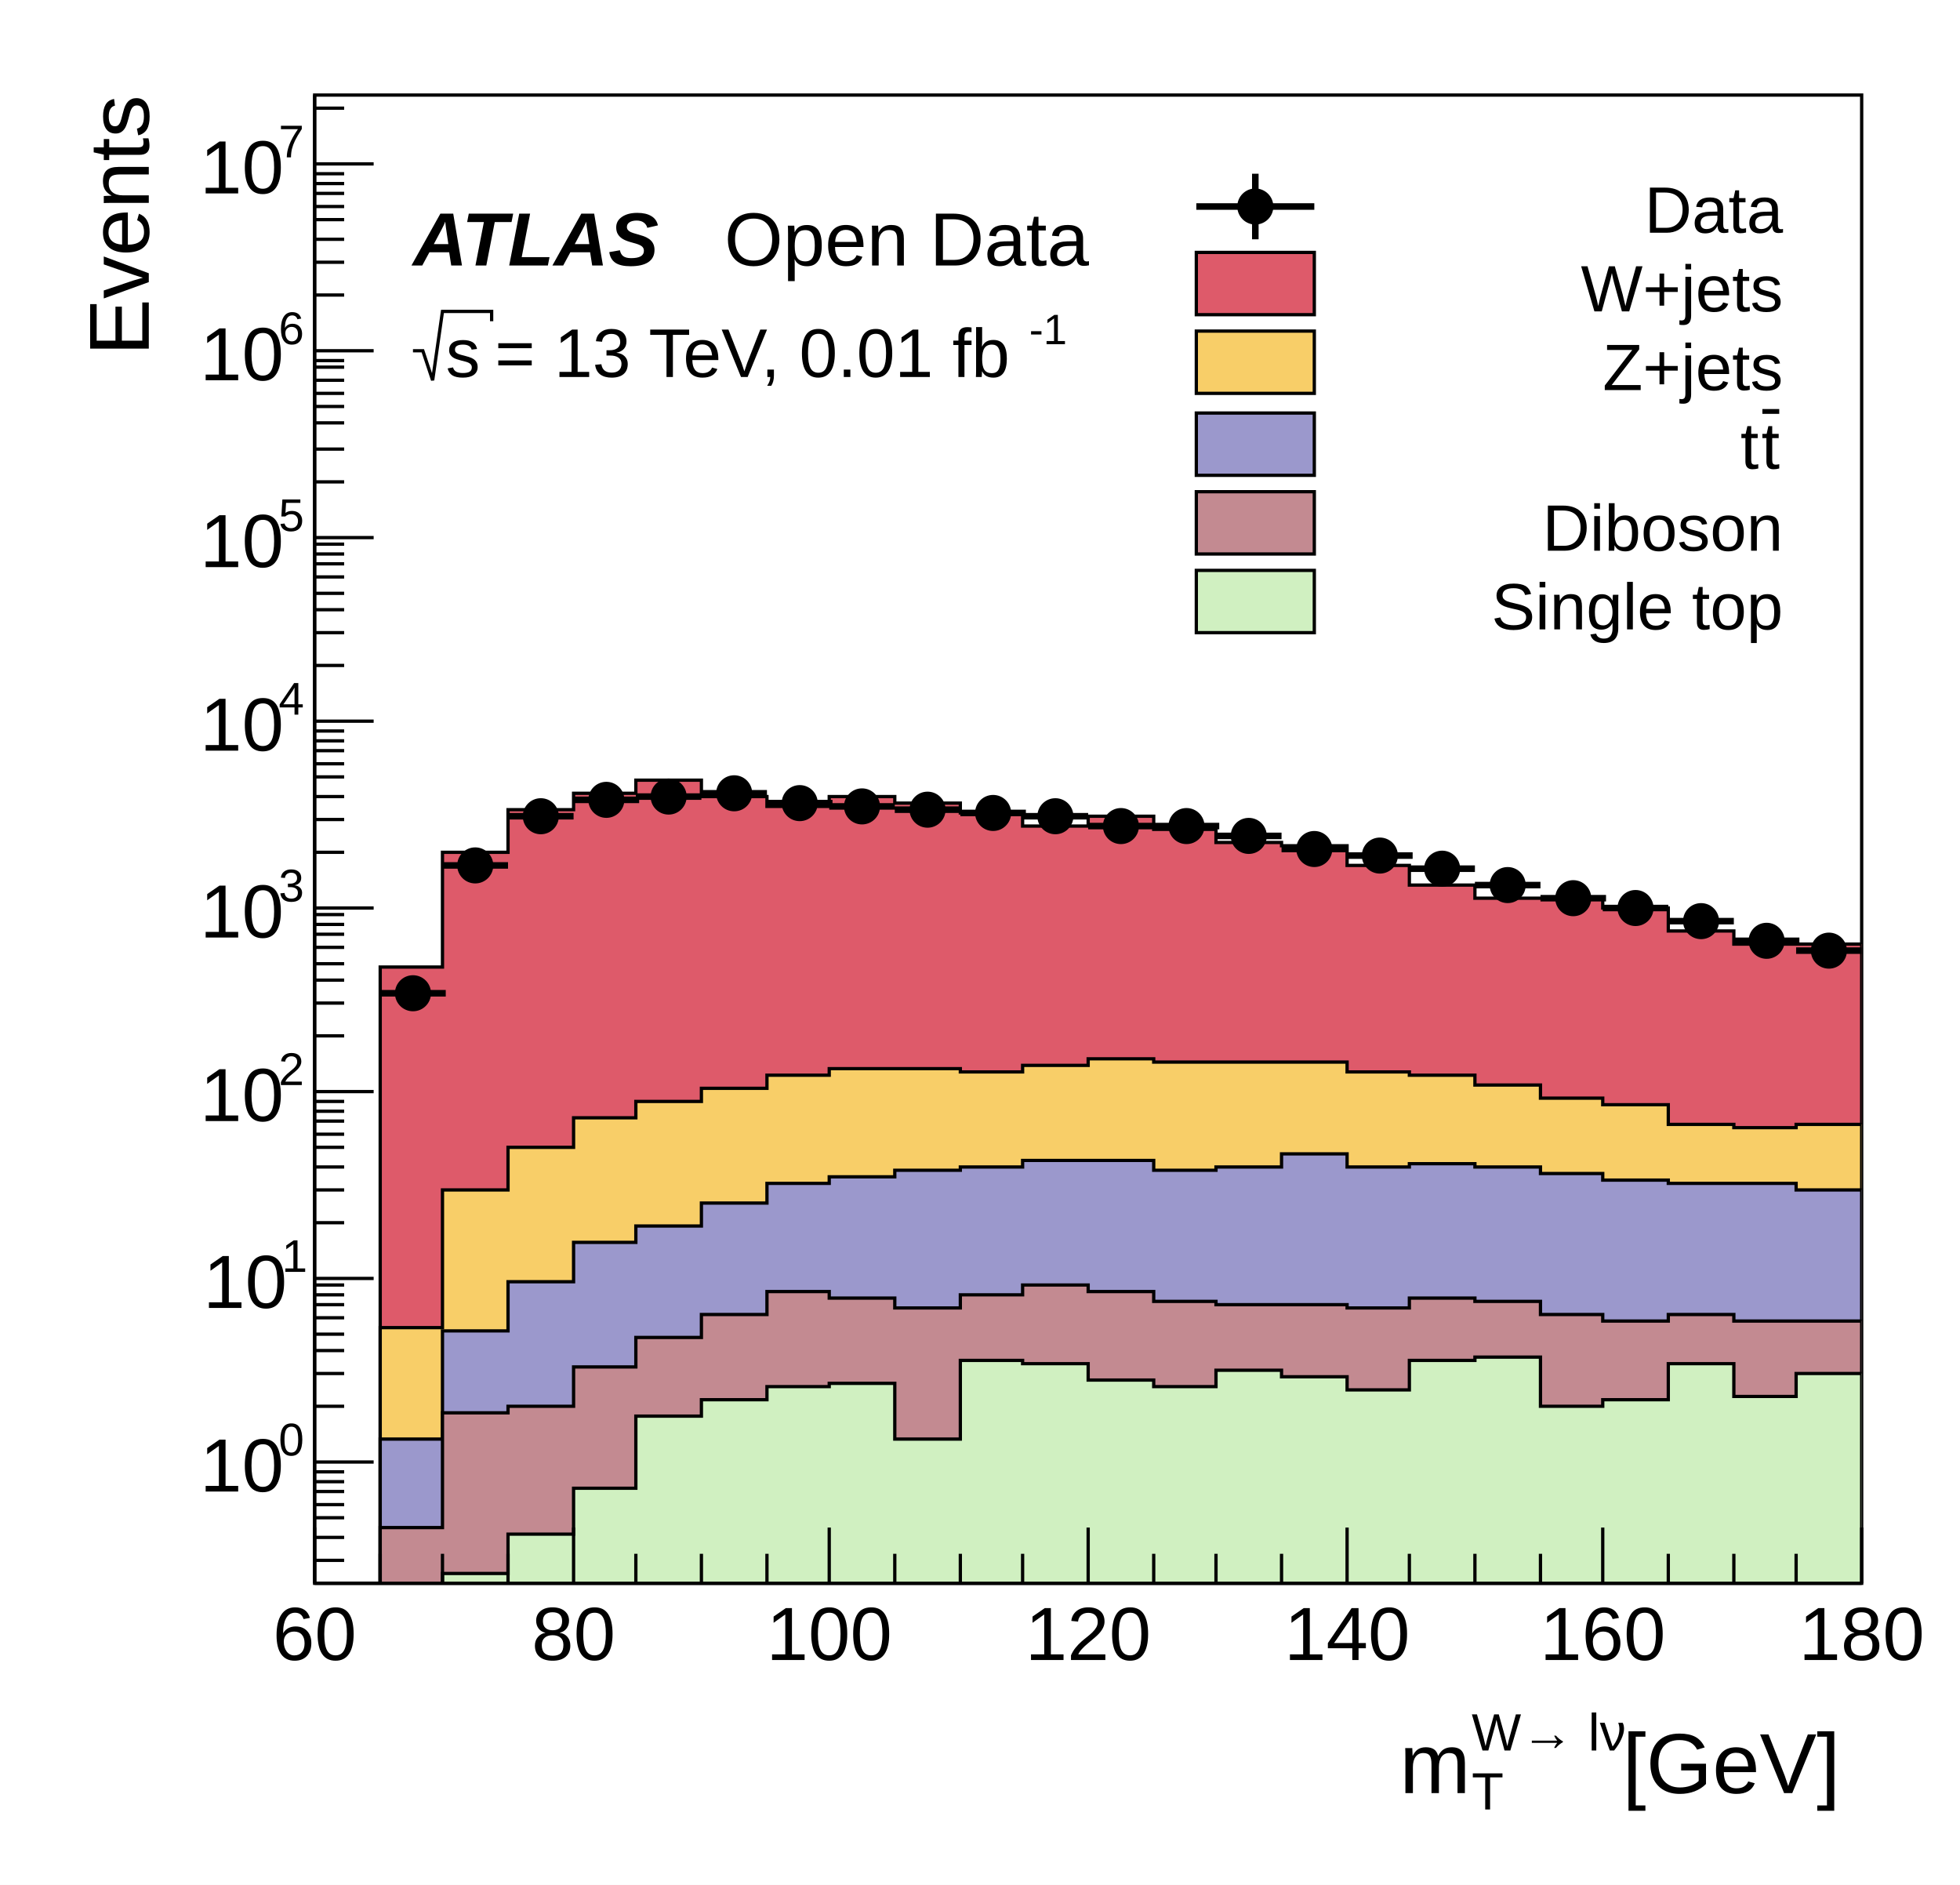
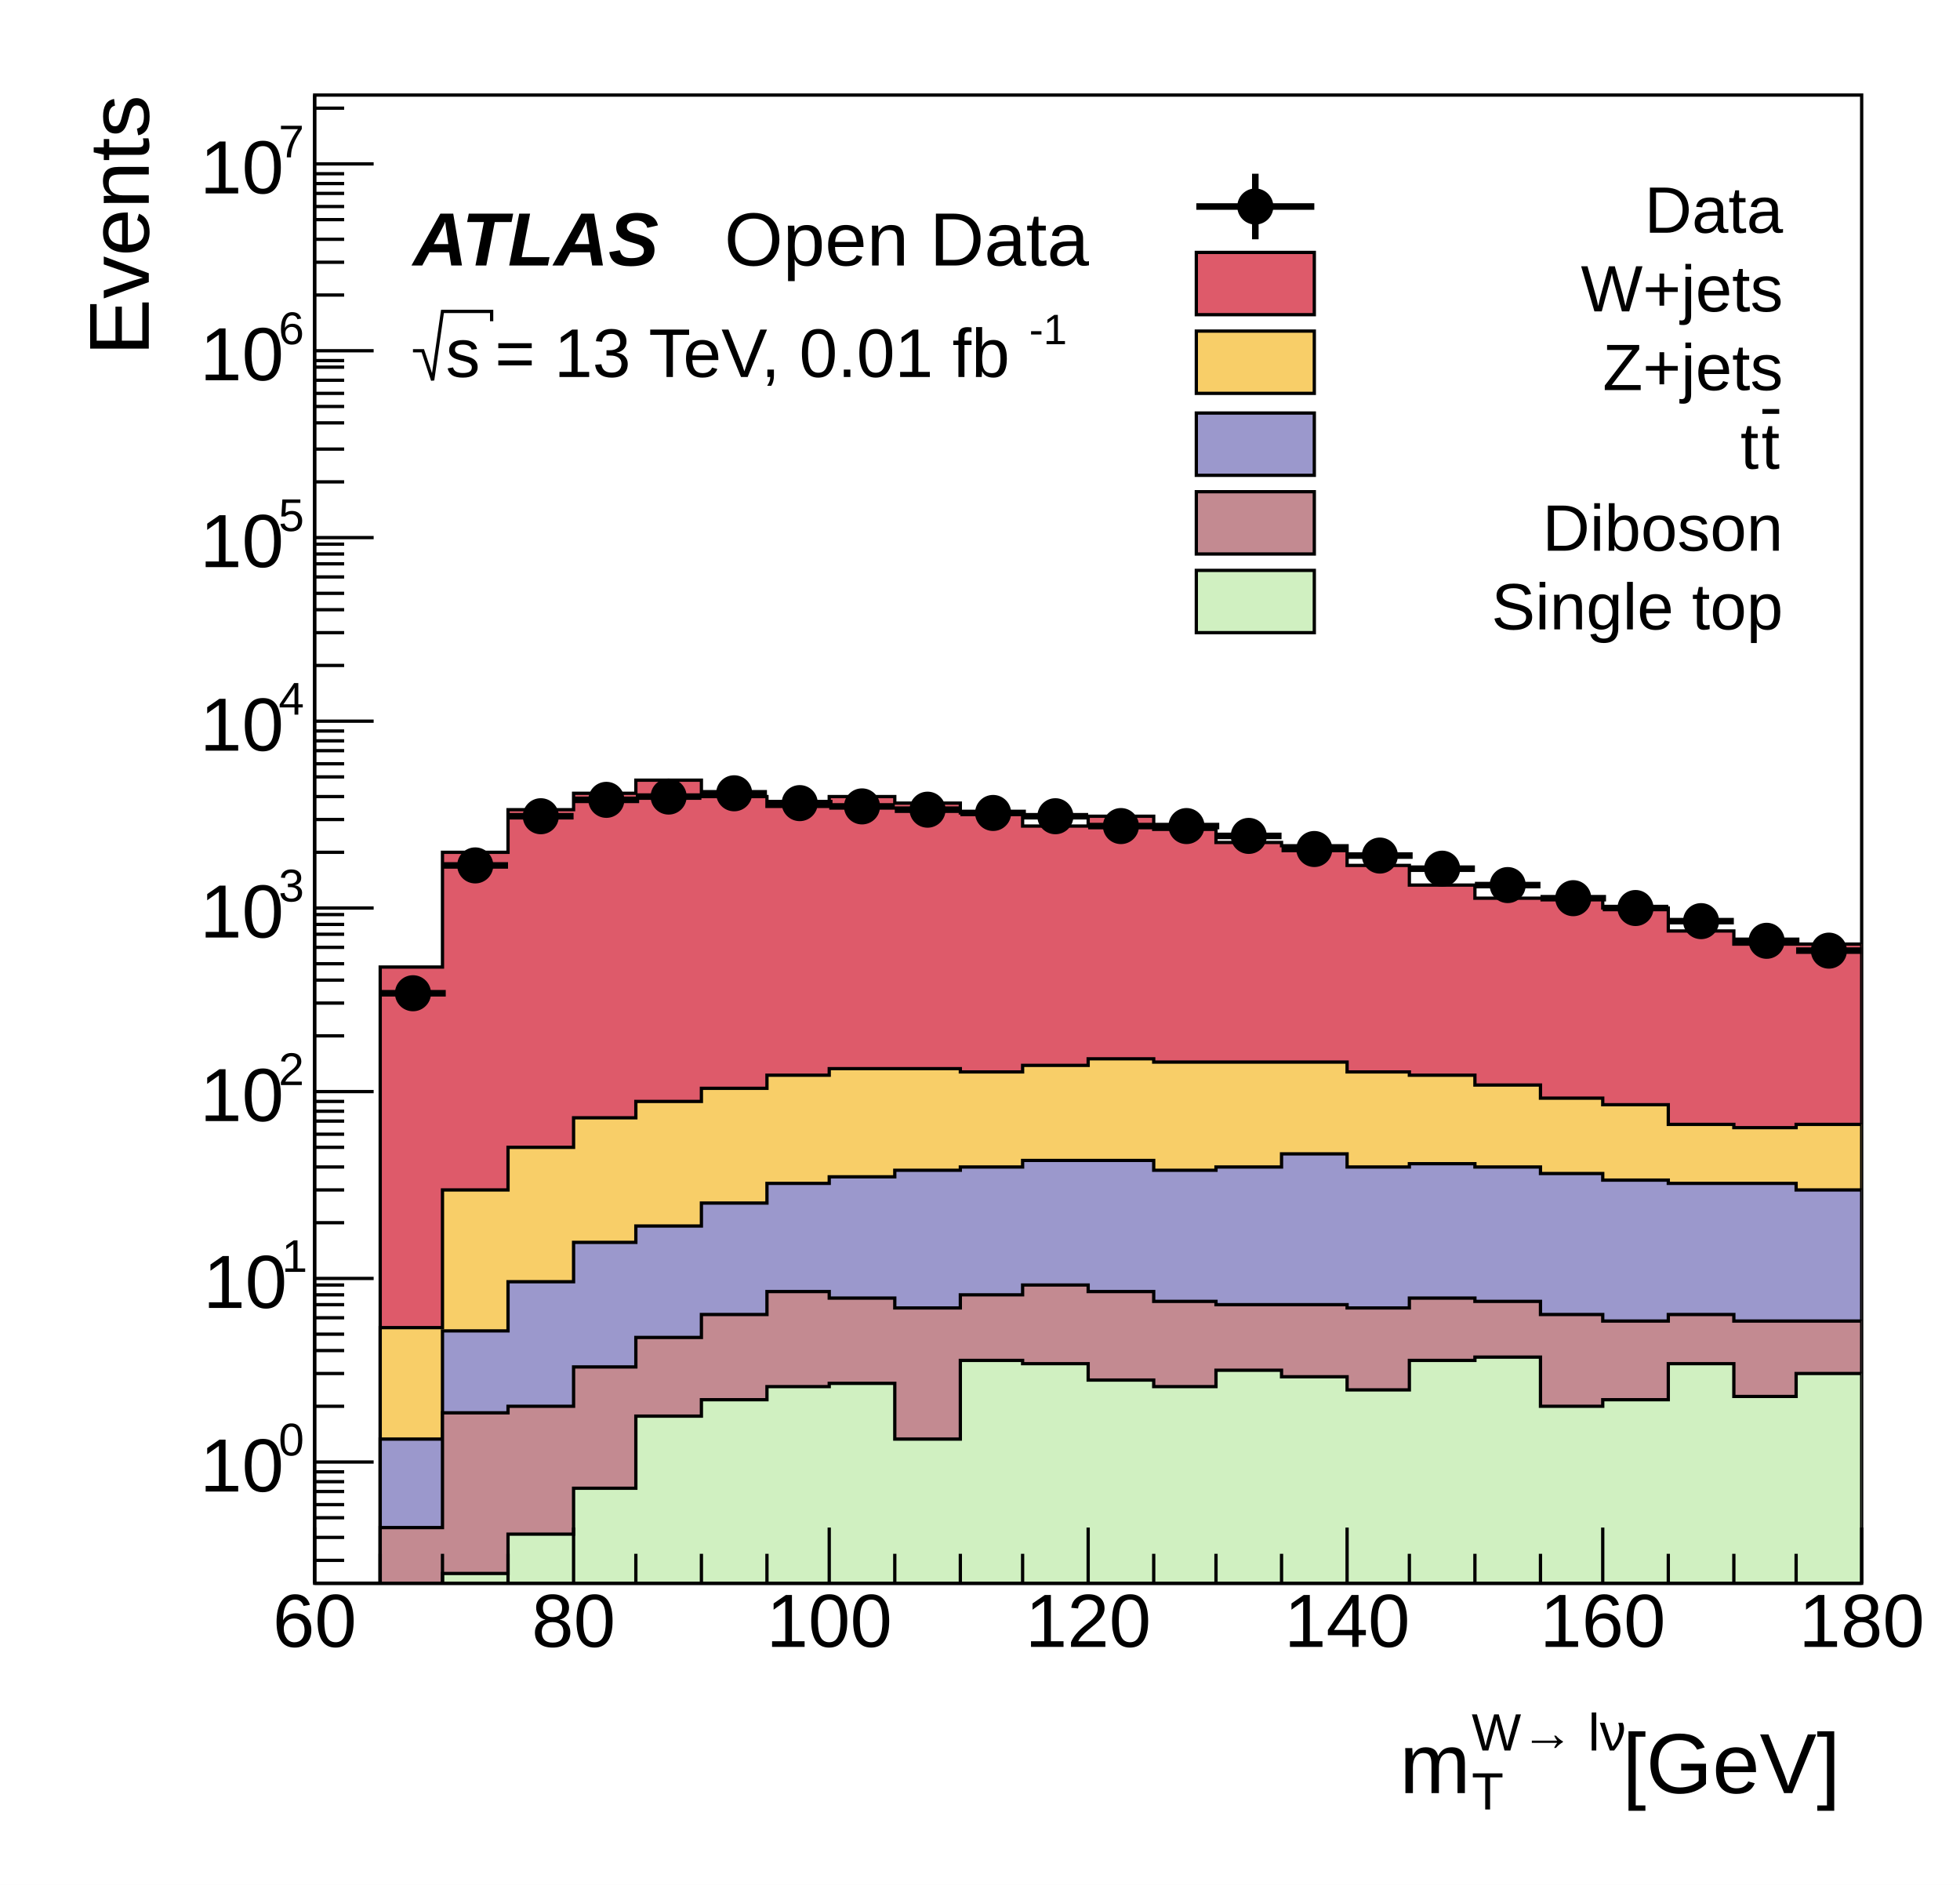
<svg xmlns="http://www.w3.org/2000/svg" viewBox="0 0 598 575" preserveAspectRatio="none" width="598" height="575">
  <path d="M0,0H598V575H0Z" style="fill: white;" />
  <g>
    <g transform="translate(96,29)">
      <path d="M0,0H472V454H0Z" style="fill: white; stroke: black; stroke-width: 1;" />
      <svg x="0" y="0" overflow="hidden" width="472" height="454" viewBox="0 0 472 454">
        <g>
          <path d="M0,459h20v-193h19v-35h20v-13h20v-5h19v-4h20v5h20v3h19v-3h20v2h20v3h19v4h20v-3h20v4h19v4h20v1h20v6h19v6h20v4h39v3h20v7h20v4h39L472,457H0Z" style="stroke-linejoin: miter; stroke: black; stroke-width: 1; fill: #de5a6a;" />
        </g>
        <g>
          <path d="M0,459h20v-83h19v-42h20v-13h20v-9h19v-5h20v-4h20v-4h19v-2h40v1h19v-2h20v-2h20v1h59v3h19v1h20v3h20v4h19v2h20v6h20v1h19v-1h20L472,457H0Z" style="stroke-linejoin: miter; stroke: black; stroke-width: 1; fill: #f8ce68;" />
        </g>
        <g>
          <path d="M0,459h20v-49h19v-33h20v-15h20v-12h19v-5h20v-7h20v-6h19v-2h20v-2h20v-1h19v-2h40v3h19v-1h20v-4h20v4h19v-1h20v1h20v2h19v2h20v1h39v2h20L472,457H0Z" style="stroke-linejoin: miter; stroke: black; stroke-width: 1; fill: #9b98cc;" />
        </g>
        <g>
          <path d="M0,459h20v-22h19v-35h20v-2h20v-12h19v-9h20v-7h20v-7h19v2h20v3h20v-4h19v-3h20v2h20v3h19v1h40v1h19v-3h20v1h20v4h19v2h20v-2h20v2h39L472,457H0Z" style="stroke-linejoin: miter; stroke: black; stroke-width: 1; fill: #c38a91;" />
        </g>
        <g>
          <path d="M0,459h39v-8h20v-12h20v-14h19v-22h20v-5h20v-4h19v-1h20v17h20v-24h19v1h20v5h20v2h19v-5h20v2h20v4h19v-9h20v-1h20v15h19v-2h20v-11h20v10h19v-7h20L472,457H0Z" style="stroke-linejoin: miter; stroke: black; stroke-width: 1; fill: #d0f0c1;" />
        </g>
        <g>
          <path d="M20,274h20M30,272v3M39,235h20M49,235v1M59,220h20M69,220v0M79,215h20M89,214v1M98,214h20M108,214v0M118,213h20M128,213v1M138,216h20M148,215v1M157,217h20M167,216v1M177,218h20M187,218v1M197,219h20M207,219v0M216,220h20M226,220v1M236,223h20M246,222v1M256,223h20M266,223v1M275,226h20M285,226v1M295,230h20M305,229v1M315,232h20M325,232v1M334,236h20M344,236v1M354,241h20M364,241v1M374,245h20M384,244v2M393,248h20M403,247v2M413,252h20M423,252v1M433,258h20M443,257v2M452,261h20M462,260v2" style="stroke: black; stroke-width: 2;" />
          <path d="M25,274a5,5,0,1,0,10,0a5,5,0,1,0,-10,0zM44,235a5,5,0,1,0,10,0a5,5,0,1,0,-10,0zM64,220a5,5,0,1,0,10,0a5,5,0,1,0,-10,0zM84,215a5,5,0,1,0,10,0a5,5,0,1,0,-10,0zM103,214a5,5,0,1,0,10,0a5,5,0,1,0,-10,0zM123,213a5,5,0,1,0,10,0a5,5,0,1,0,-10,0zM143,216a5,5,0,1,0,10,0a5,5,0,1,0,-10,0zM162,217a5,5,0,1,0,10,0a5,5,0,1,0,-10,0zM182,218a5,5,0,1,0,10,0a5,5,0,1,0,-10,0zM202,219a5,5,0,1,0,10,0a5,5,0,1,0,-10,0zM221,220a5,5,0,1,0,10,0a5,5,0,1,0,-10,0zM241,223a5,5,0,1,0,10,0a5,5,0,1,0,-10,0zM261,223a5,5,0,1,0,10,0a5,5,0,1,0,-10,0zM280,226a5,5,0,1,0,10,0a5,5,0,1,0,-10,0zM300,230a5,5,0,1,0,10,0a5,5,0,1,0,-10,0zM320,232a5,5,0,1,0,10,0a5,5,0,1,0,-10,0zM339,236a5,5,0,1,0,10,0a5,5,0,1,0,-10,0zM359,241a5,5,0,1,0,10,0a5,5,0,1,0,-10,0zM379,245a5,5,0,1,0,10,0a5,5,0,1,0,-10,0zM398,248a5,5,0,1,0,10,0a5,5,0,1,0,-10,0zM418,252a5,5,0,1,0,10,0a5,5,0,1,0,-10,0zM438,258a5,5,0,1,0,10,0a5,5,0,1,0,-10,0zM457,261a5,5,0,1,0,10,0a5,5,0,1,0,-10,0z" style="stroke: black; fill: black;" />
        </g>
      </svg>
      <g>
        <g transform="translate(0,454)">
          <path d="M0,0h472M0,-17V0M20,-9V0M39,-9V0M59,-9V0M79,-17V0M98,-9V0M118,-9V0M138,-9V0M157,-17V0M177,-9V0M197,-9V0M216,-9V0M236,-17V0M256,-9V0M275,-9V0M295,-9V0M315,-17V0M334,-9V0M354,-9V0M374,-9V0M393,-17V0M413,-9V0M433,-9V0M452,-9V0M472,-17V0" style="stroke: black; stroke-width: 1;" />
          <g font-family="Arial" font-size="23" space="preserve" fill="black" text-anchor="middle">
-             <text dy=".8em" transform="translate(0,5)">
+             <text dy=".8em" transform="translate(0,1)">
       60
      </text>
-             <text dy=".8em" transform="translate(79,5)">
+             <text dy=".8em" transform="translate(79,1)">
       80
      </text>
-             <text dy=".8em" transform="translate(157,5)">
+             <text dy=".8em" transform="translate(157,1)">
       100
      </text>
-             <text dy=".8em" transform="translate(236,5)">
+             <text dy=".8em" transform="translate(236,1)">
       120
      </text>
-             <text dy=".8em" transform="translate(315,5)">
+             <text dy=".8em" transform="translate(315,1)">
       140
      </text>
-             <text dy=".8em" transform="translate(393,5)">
+             <text dy=".8em" transform="translate(393,1)">
       160
      </text>
-             <text dy=".8em" transform="translate(472,5)">
+             <text dy=".8em" transform="translate(472,1)">
       180
      </text>
          </g>
          <g font-family="Arial" font-size="26" space="preserve" transform="translate(472,54)">
            <g transform="translate(-141,10)">
              <text fill="black" font-size="26">
        m
       </text>
              <text fill="black" font-size="16" transform="translate(22,-13)">
        W→ lν
       </text>
              <text fill="black" font-size="16" transform="translate(22,5)">
        T
       </text>
              <text fill="black" font-size="26" x="68">
        [GeV]
       </text>
            </g>
          </g>
        </g>
        <g>
          <path d="M0,0v454M9,447H0M9,440H0M9,434H0M9,430H0M9,426H0M9,423H0M9,420H0M18,417H0M9,400H0M9,390H0M9,383H0M9,378H0M9,373H0M9,369H0M9,366H0M9,363H0M18,361H0M9,344H0M9,334H0M9,327H0M9,321H0M9,317H0M9,313H0M9,310H0M9,307H0M18,304H0M9,287H0M9,277H0M9,270H0M9,265H0M9,260H0M9,256H0M9,253H0M9,250H0M18,248H0M9,231H0M9,221H0M9,214H0M9,208H0M9,204H0M9,200H0M9,197H0M9,194H0M18,191H0M9,174H0M9,164H0M9,157H0M9,152H0M9,147H0M9,143H0M9,140H0M9,137H0M18,135H0M9,118H0M9,108H0M9,100H0M9,95H0M9,91H0M9,87H0M9,83H0M9,81H0M18,78H0M9,61H0M9,51H0M9,44H0M9,38H0M9,34H0M9,30H0M9,27H0M9,24H0M18,21H0M9,4H0" style="stroke: black; stroke-width: 1;" />
          <g font-family="Arial" font-size="23" space="preserve">
            <g transform="translate(-35,426)">
              <text fill="black" font-size="23">
        10
       </text>
              <text fill="black" font-size="14" transform="translate(24,-11)">
        0
       </text>
            </g>
            <g transform="translate(-34,370)">
              <text fill="black" font-size="23">
        10
       </text>
              <text fill="black" font-size="14" transform="translate(24,-11)">
        1
       </text>
            </g>
            <g transform="translate(-35,313)">
              <text fill="black" font-size="23">
        10
       </text>
              <text fill="black" font-size="14" transform="translate(24,-11)">
        2
       </text>
            </g>
            <g transform="translate(-35,257)">
              <text fill="black" font-size="23">
        10
       </text>
              <text fill="black" font-size="14" transform="translate(24,-11)">
        3
       </text>
            </g>
            <g transform="translate(-35,200)">
              <text fill="black" font-size="23">
        10
       </text>
              <text fill="black" font-size="14" transform="translate(24,-11)">
        4
       </text>
            </g>
            <g transform="translate(-35,144)">
              <text fill="black" font-size="23">
        10
       </text>
              <text fill="black" font-size="14" transform="translate(24,-11)">
        5
       </text>
            </g>
            <g transform="translate(-35,87)">
              <text fill="black" font-size="23">
        10
       </text>
              <text fill="black" font-size="14" transform="translate(24,-11)">
        6
       </text>
            </g>
            <g transform="translate(-35,30)">
              <text fill="black" font-size="23">
        10
       </text>
              <text fill="black" font-size="14" transform="translate(24,-11)">
        7
       </text>
            </g>
          </g>
          <g font-family="Arial" font-size="26" space="preserve" transform="translate(-61)">
            <text fill="black" text-anchor="end" dy=".4em" transform="rotate(270)">
       Events
      </text>
          </g>
        </g>
      </g>
    </g>
    <g transform="translate(359,46)" font-family="Arial" font-size="20" space="preserve">
      <path d="M6,17H42" style="stroke: black; stroke-width: 2;" />
      <path d="M24,7V27" style="stroke: black; stroke-width: 2;" />
      <path d="M19,17a5,5,0,1,0,10,0a5,5,0,1,0,-10,0z" style="stroke: black; fill: black;" />
      <text fill="black" text-anchor="end" dy=".4em" transform="translate(185,17)">
    Data
   </text>
      <path d="M6,31v19h36v-19z" style="fill: #de5a6a; stroke: black; stroke-width: 1;" />
      <text fill="black" text-anchor="end" dy=".4em" transform="translate(185,41)">
    W+jets
   </text>
      <path d="M6,55v19h36v-19z" style="fill: #f8ce68; stroke: black; stroke-width: 1;" />
      <text fill="black" text-anchor="end" dy=".4em" transform="translate(185,65)">
    Z+jets
   </text>
      <path d="M6,80v19h36v-19z" style="fill: #9b98cc; stroke: black; stroke-width: 1;" />
      <g transform="translate(172,97) scale(0.915)">
        <text fill="black" font-size="22">
     t
    </text>
        <g transform="translate(7)">
          <text fill="black" font-size="22" text-decoration="overline">
      t
     </text>
        </g>
      </g>
      <path d="M6,104v19h36v-19z" style="fill: #c38a91; stroke: black; stroke-width: 1;" />
      <text fill="black" text-anchor="end" dy=".4em" transform="translate(185,114)">
    Diboson
   </text>
      <path d="M6,128v19h36v-19z" style="fill: #d0f0c1; stroke: black; stroke-width: 1;" />
      <text fill="black" text-anchor="end" dy=".4em" transform="translate(185,138)">
    Single top
   </text>
    </g>
    <g font-family="Arial" font-size="23" space="preserve" font-weight="bold" font-style="oblique">
      <text fill="black" text-anchor="start" transform="translate(126,81)">
    ATLAS
   </text>
    </g>
    <g font-family="Arial" font-size="23" space="preserve">
      <text fill="black" text-anchor="start" transform="translate(221,81)">
    Open Data
   </text>
    </g>
    <g font-family="Arial" font-size="21" space="preserve">
      <g transform="translate(126,115)">
        <g>
          <path style="stroke: black; stroke-width: 1; fill: none;" d="M0,-8h3l3,9l3,-21h15v3" />
          <text fill="black" font-size="21" transform="translate(10)">
      s
     </text>
        </g>
        <text fill="black" font-size="21" x="25">
     = 13 TeV, 0.01 fb
    </text>
        <text fill="black" font-size="13" transform="translate(188,-10)">
     -1
    </text>
      </g>
    </g>
  </g>
</svg>
